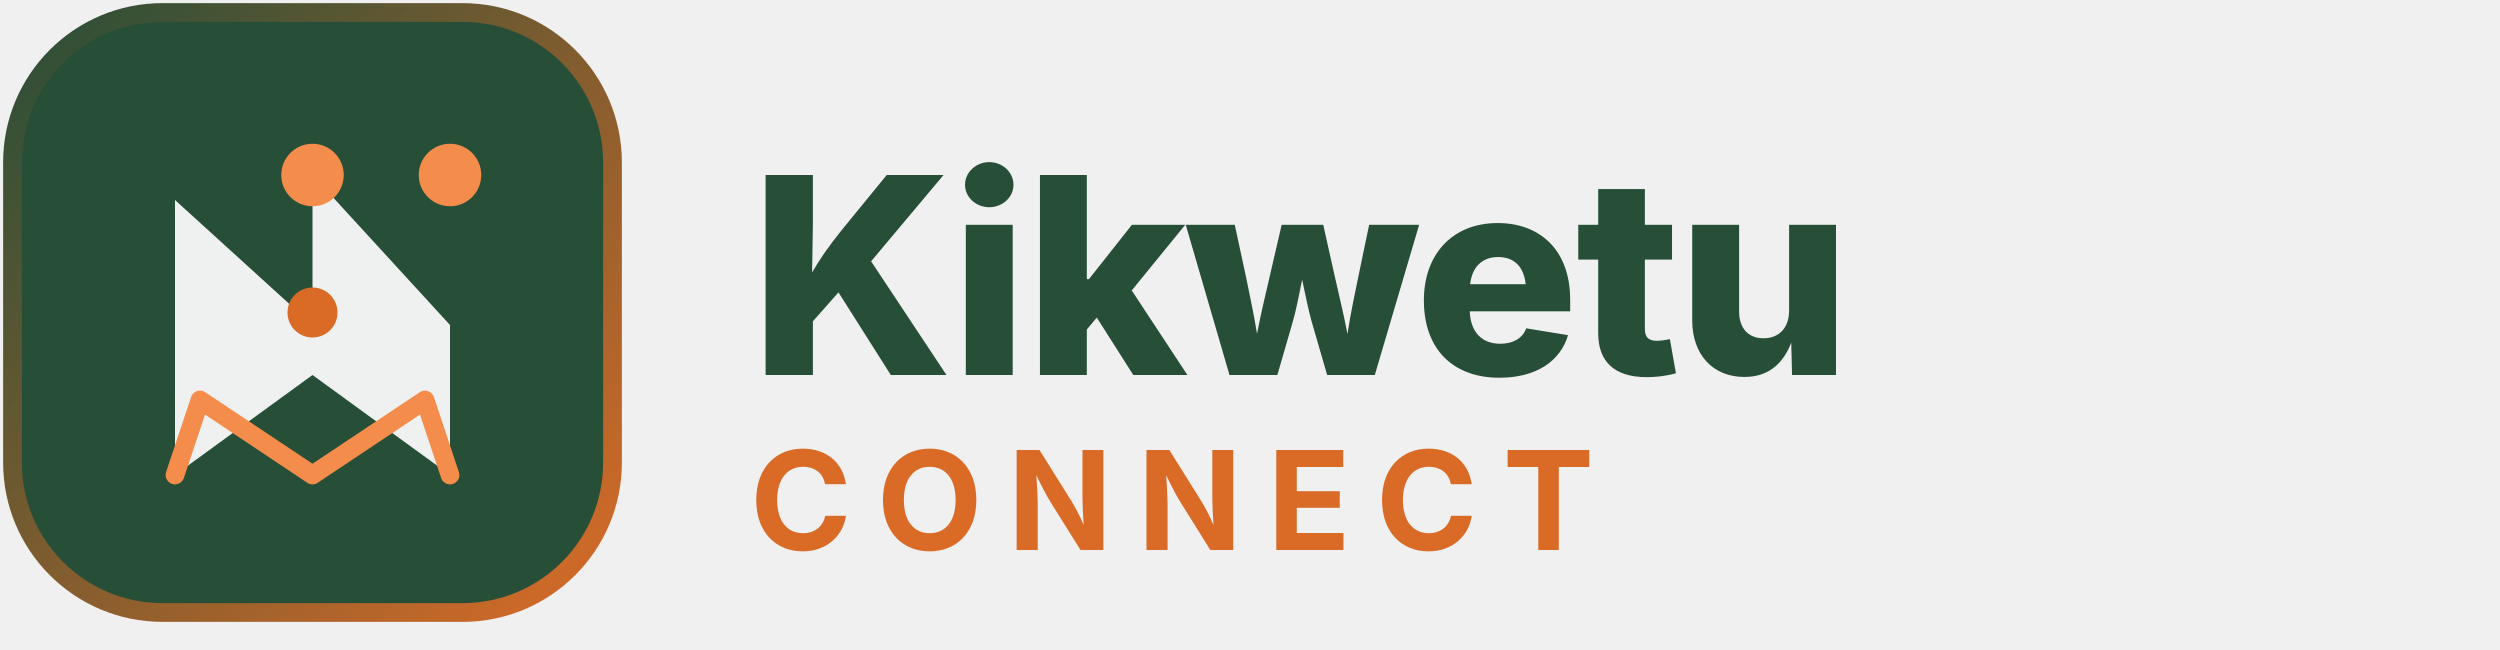
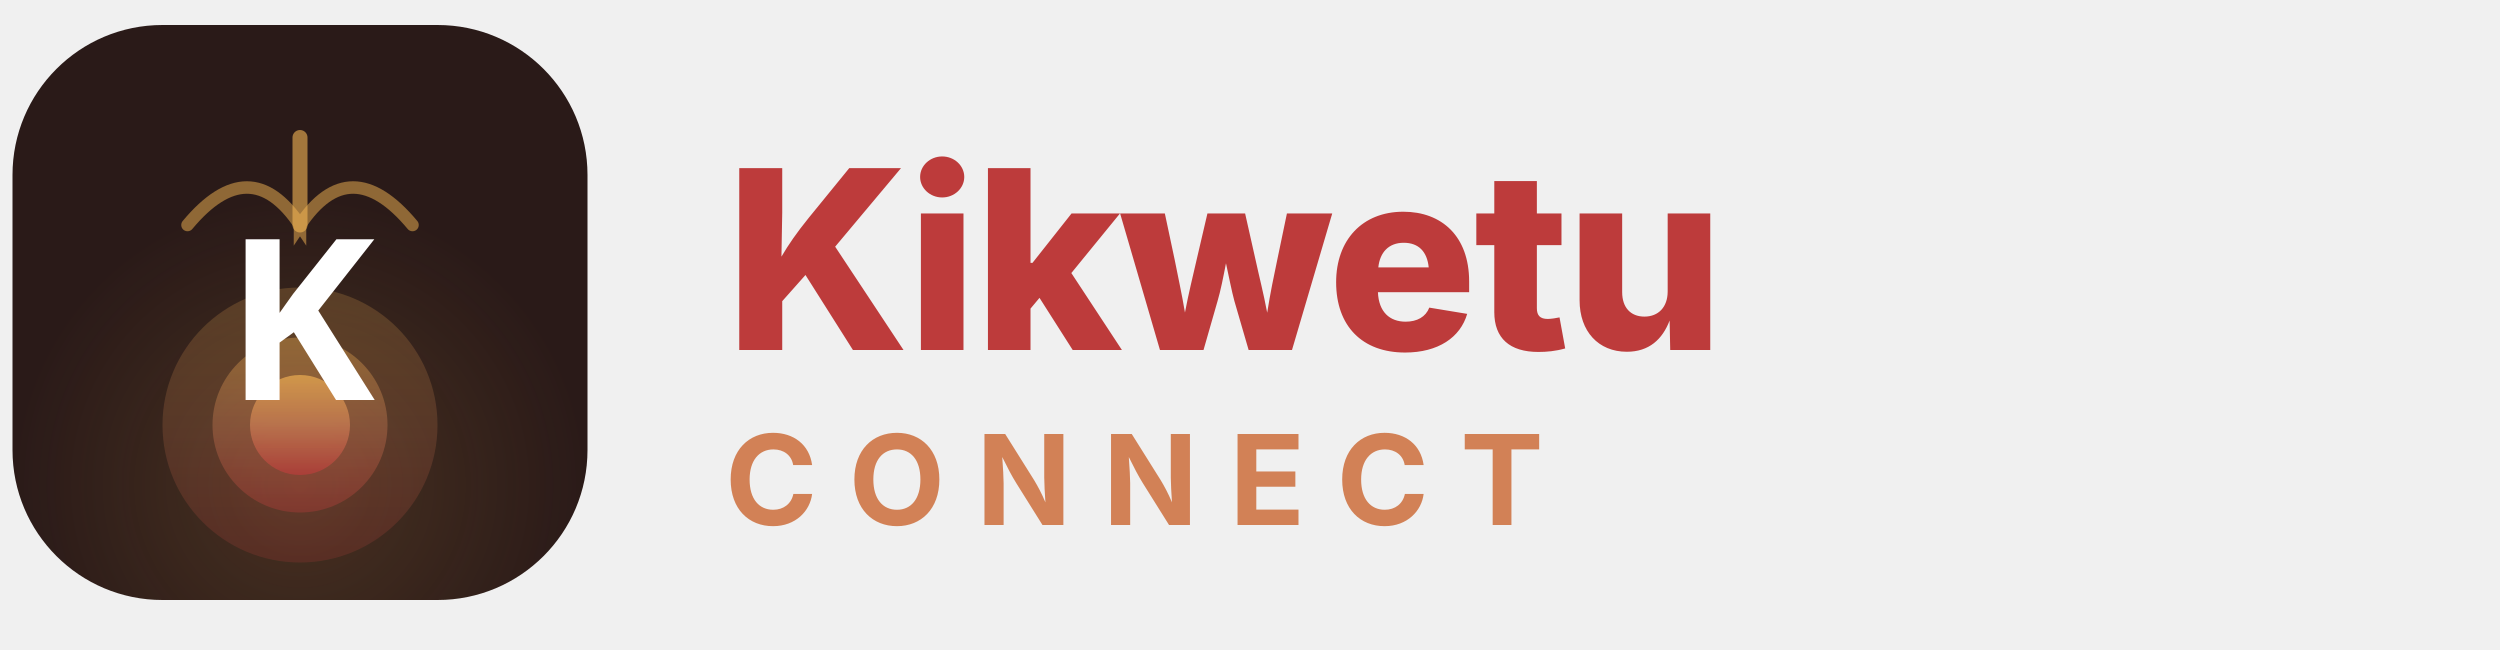
<svg xmlns="http://www.w3.org/2000/svg" viewBox="0 0 200 52" fill="none">
  <defs>
-     <linearGradient id="brandGrad" x1="0" y1="0" x2="1" y2="1">
-       <stop offset="0%" stop-color="#274E37" />
-       <stop offset="100%" stop-color="#D96B27" />
+     <linearGradient id="sunset2" x1="0" y1="0" x2="0" y2="1">
+       <stop offset="0%" stop-color="#f4b553" />
+       <stop offset="50%" stop-color="#d28156" />
+       <stop offset="100%" stop-color="#bd3b3b" />
    </linearGradient>
-     <linearGradient id="accentGrad" x1="0" y1="0" x2="0" y2="1">
-       <stop offset="0%" stop-color="#F48C4C" />
-       <stop offset="100%" stop-color="#D96B27" />
-     </linearGradient>
+     <radialGradient id="glow2" cx="0.5" cy="0.8" r="0.5">
+       <stop offset="0%" stop-color="#f4b553" stop-opacity="0.15" />
+       <stop offset="100%" stop-color="#f4b553" stop-opacity="0" />
+     </radialGradient>
  </defs>
  <g>
-     <rect x="1" y="1" width="48" height="48" rx="12" fill="#274E37" />
-     <rect x="1" y="1" width="48" height="48" rx="12" stroke="url(#brandGrad)" stroke-width="1.5" />
-     <path d="M14 38L14 16L25 26L25 14L36 26L36 38L25 30L14 38Z" fill="white" fill-opacity="0.92" />
-     <circle cx="25" cy="14" r="2.5" fill="#F48C4C" />
-     <circle cx="36" cy="14" r="2.5" fill="#F48C4C" />
-     <path d="M14 38L16 32L25 38L34 32L36 38" stroke="#F48C4C" stroke-width="1.5" stroke-linecap="round" stroke-linejoin="round" />
-     <circle cx="25" cy="25" r="2" fill="#D96B27" />
+     <rect x="1" y="2" width="46" height="46" rx="12" fill="#2A1A18" />
+     <rect x="1" y="2" width="46" height="46" rx="12" fill="url(#glow2)" />
+     <circle cx="24" cy="34" r="11" fill="url(#sunset2)" opacity="0.20" />
+     <circle cx="24" cy="34" r="7" fill="url(#sunset2)" opacity="0.35" />
+     <circle cx="24" cy="34" r="4" fill="url(#sunset2)" opacity="0.65" />
+     <path d="M15 18 Q20 12 24 18 Q24 12 24 18 Q28 12 33 18" stroke="#f4b553" stroke-width="1" fill="none" stroke-linecap="round" opacity="0.5" />
+     <line x1="24" y1="11" x2="24" y2="18" stroke="#f4b553" stroke-width="1.2" stroke-linecap="round" opacity="0.6" />
+     <text x="24" y="32" text-anchor="middle" font-family="system-ui,sans-serif" font-weight="800" font-size="18" fill="white" letter-spacing="-1">K</text>
  </g>
-   <text x="60" y="30" font-family="system-ui, -apple-system, sans-serif" font-weight="800" font-size="22" fill="#274E37" letter-spacing="-0.3">Kikwetu</text>
-   <text x="60" y="44" font-family="system-ui, -apple-system, sans-serif" font-weight="700" font-size="11" fill="#D96B27" letter-spacing="2">CONNECT</text>
+   <text x="58" y="28" font-family="system-ui, -apple-system, sans-serif" font-weight="800" font-size="20" fill="#bd3b3b" letter-spacing="-0.3">Kikwetu</text>
+   <text x="58" y="42" font-family="system-ui, -apple-system, sans-serif" font-weight="700" font-size="10" fill="#d28156" letter-spacing="2.5">CONNECT</text>
</svg>
